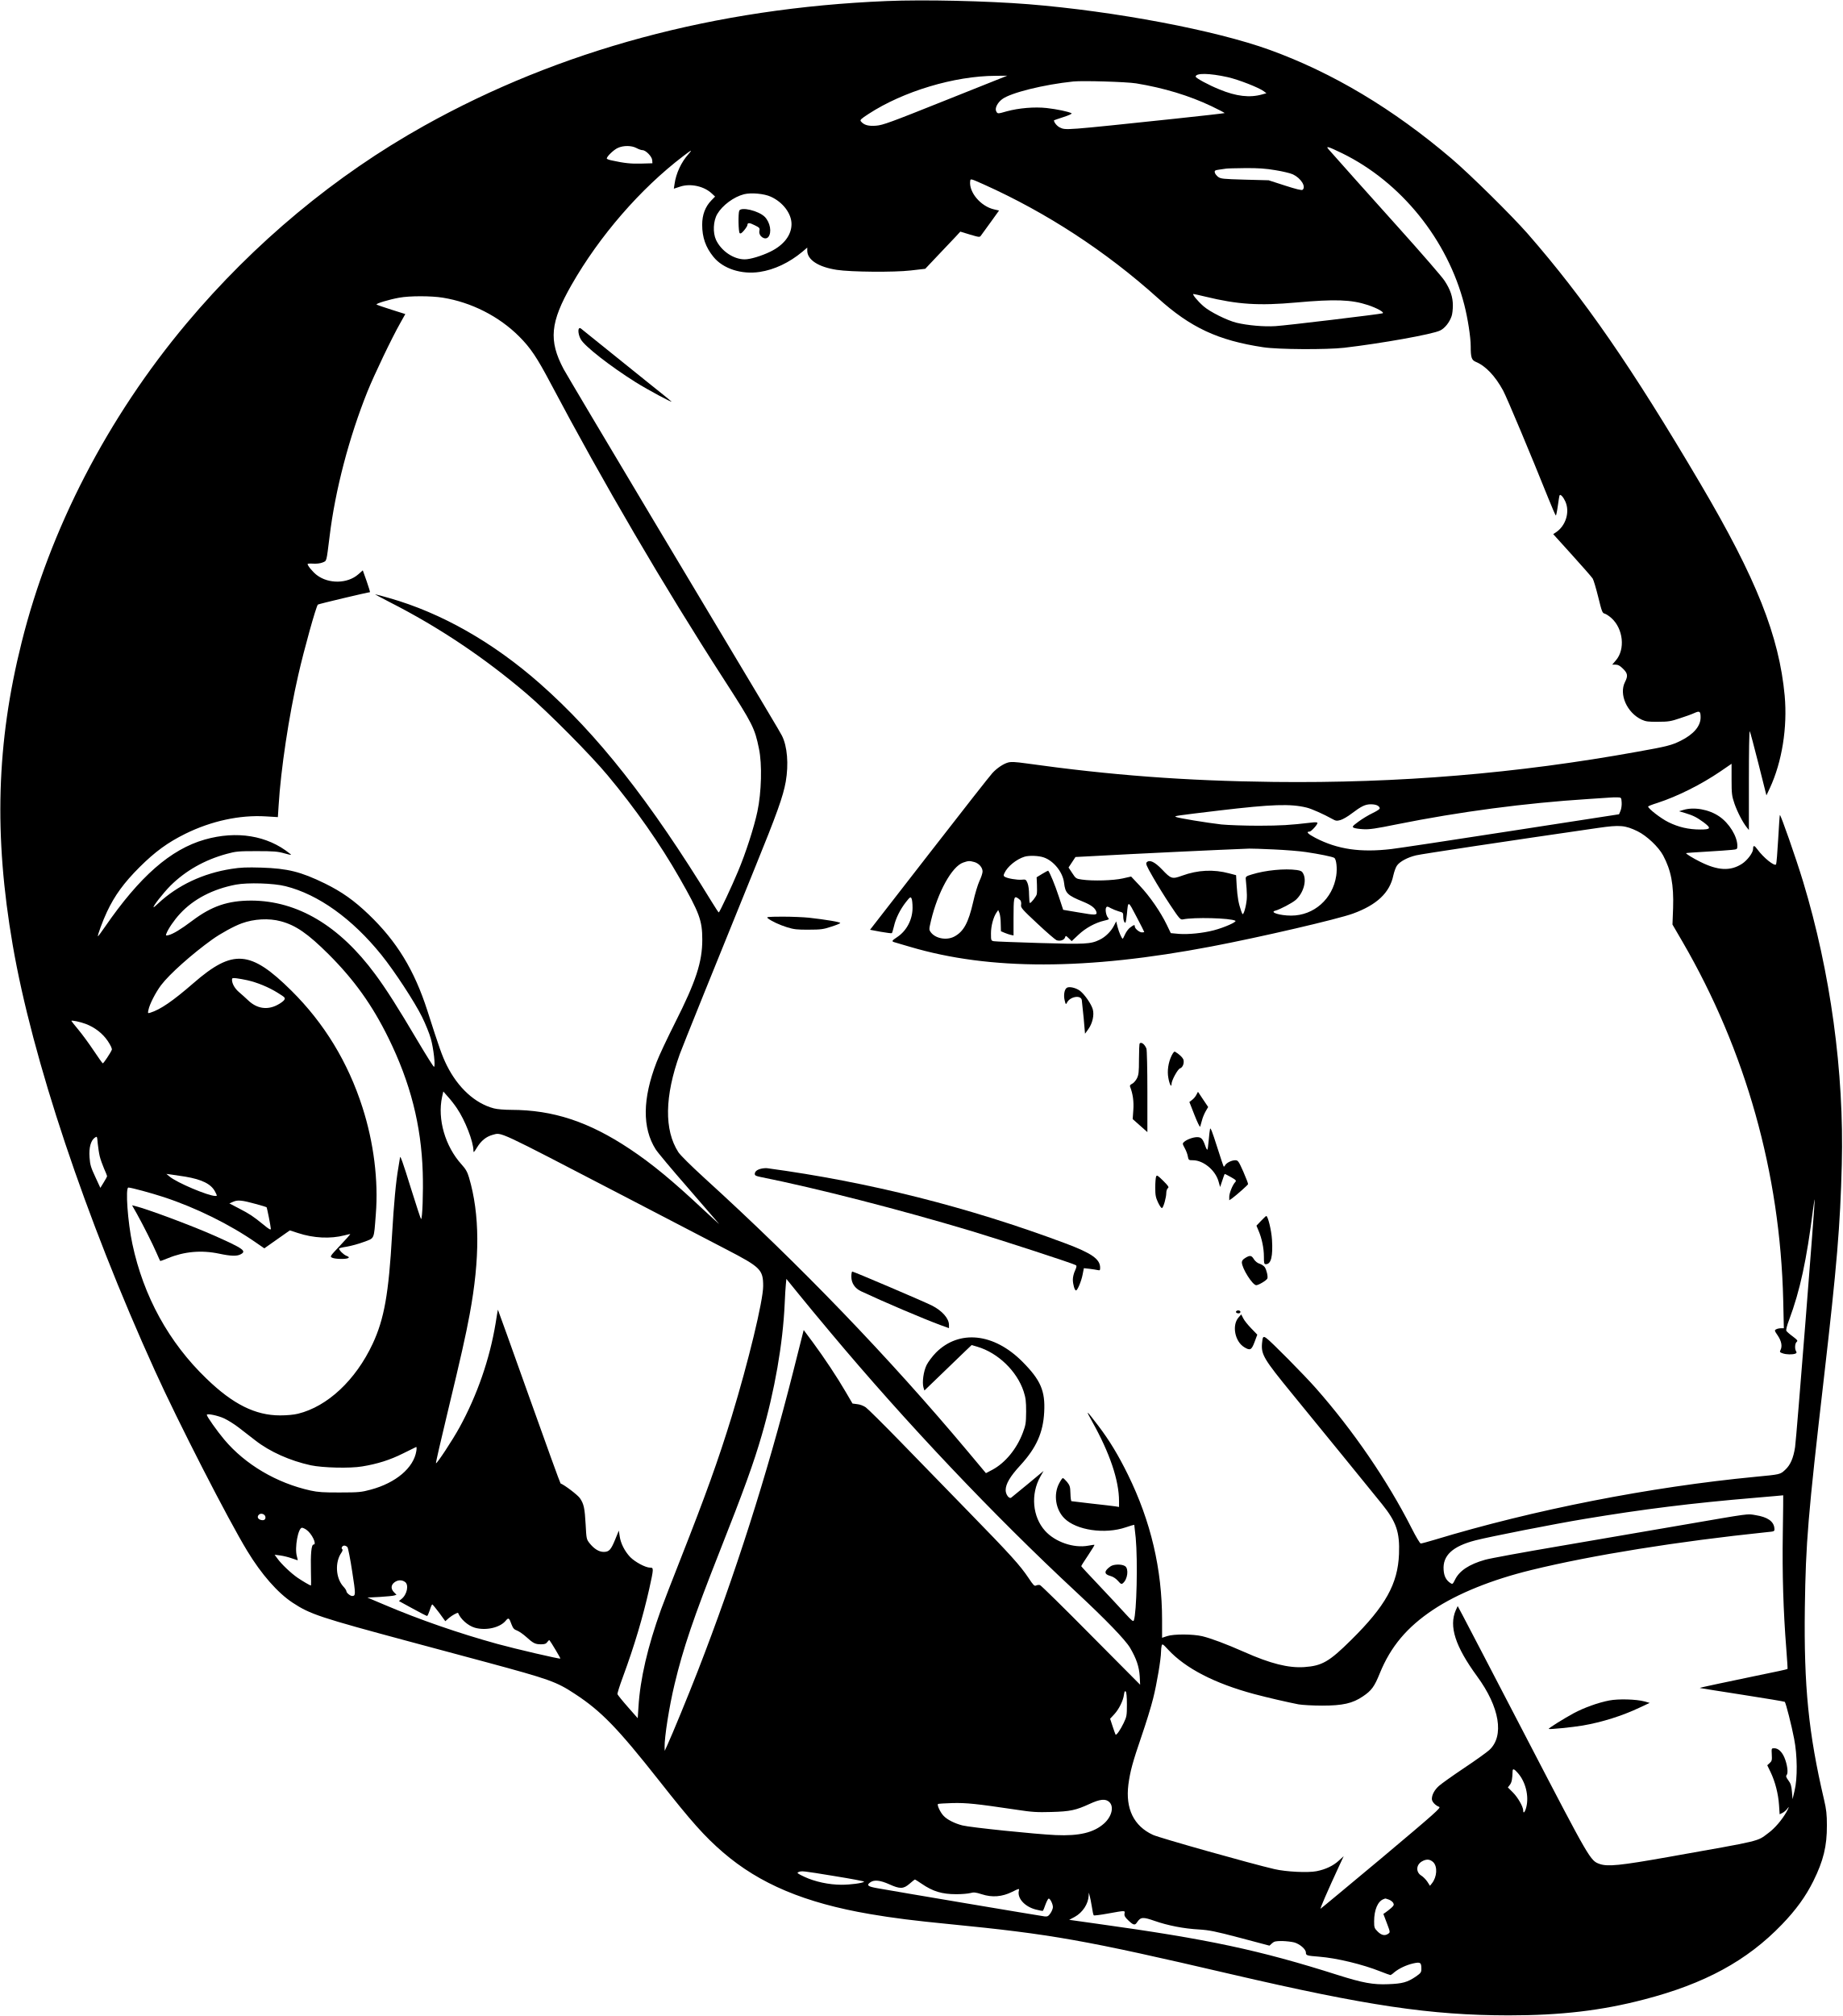
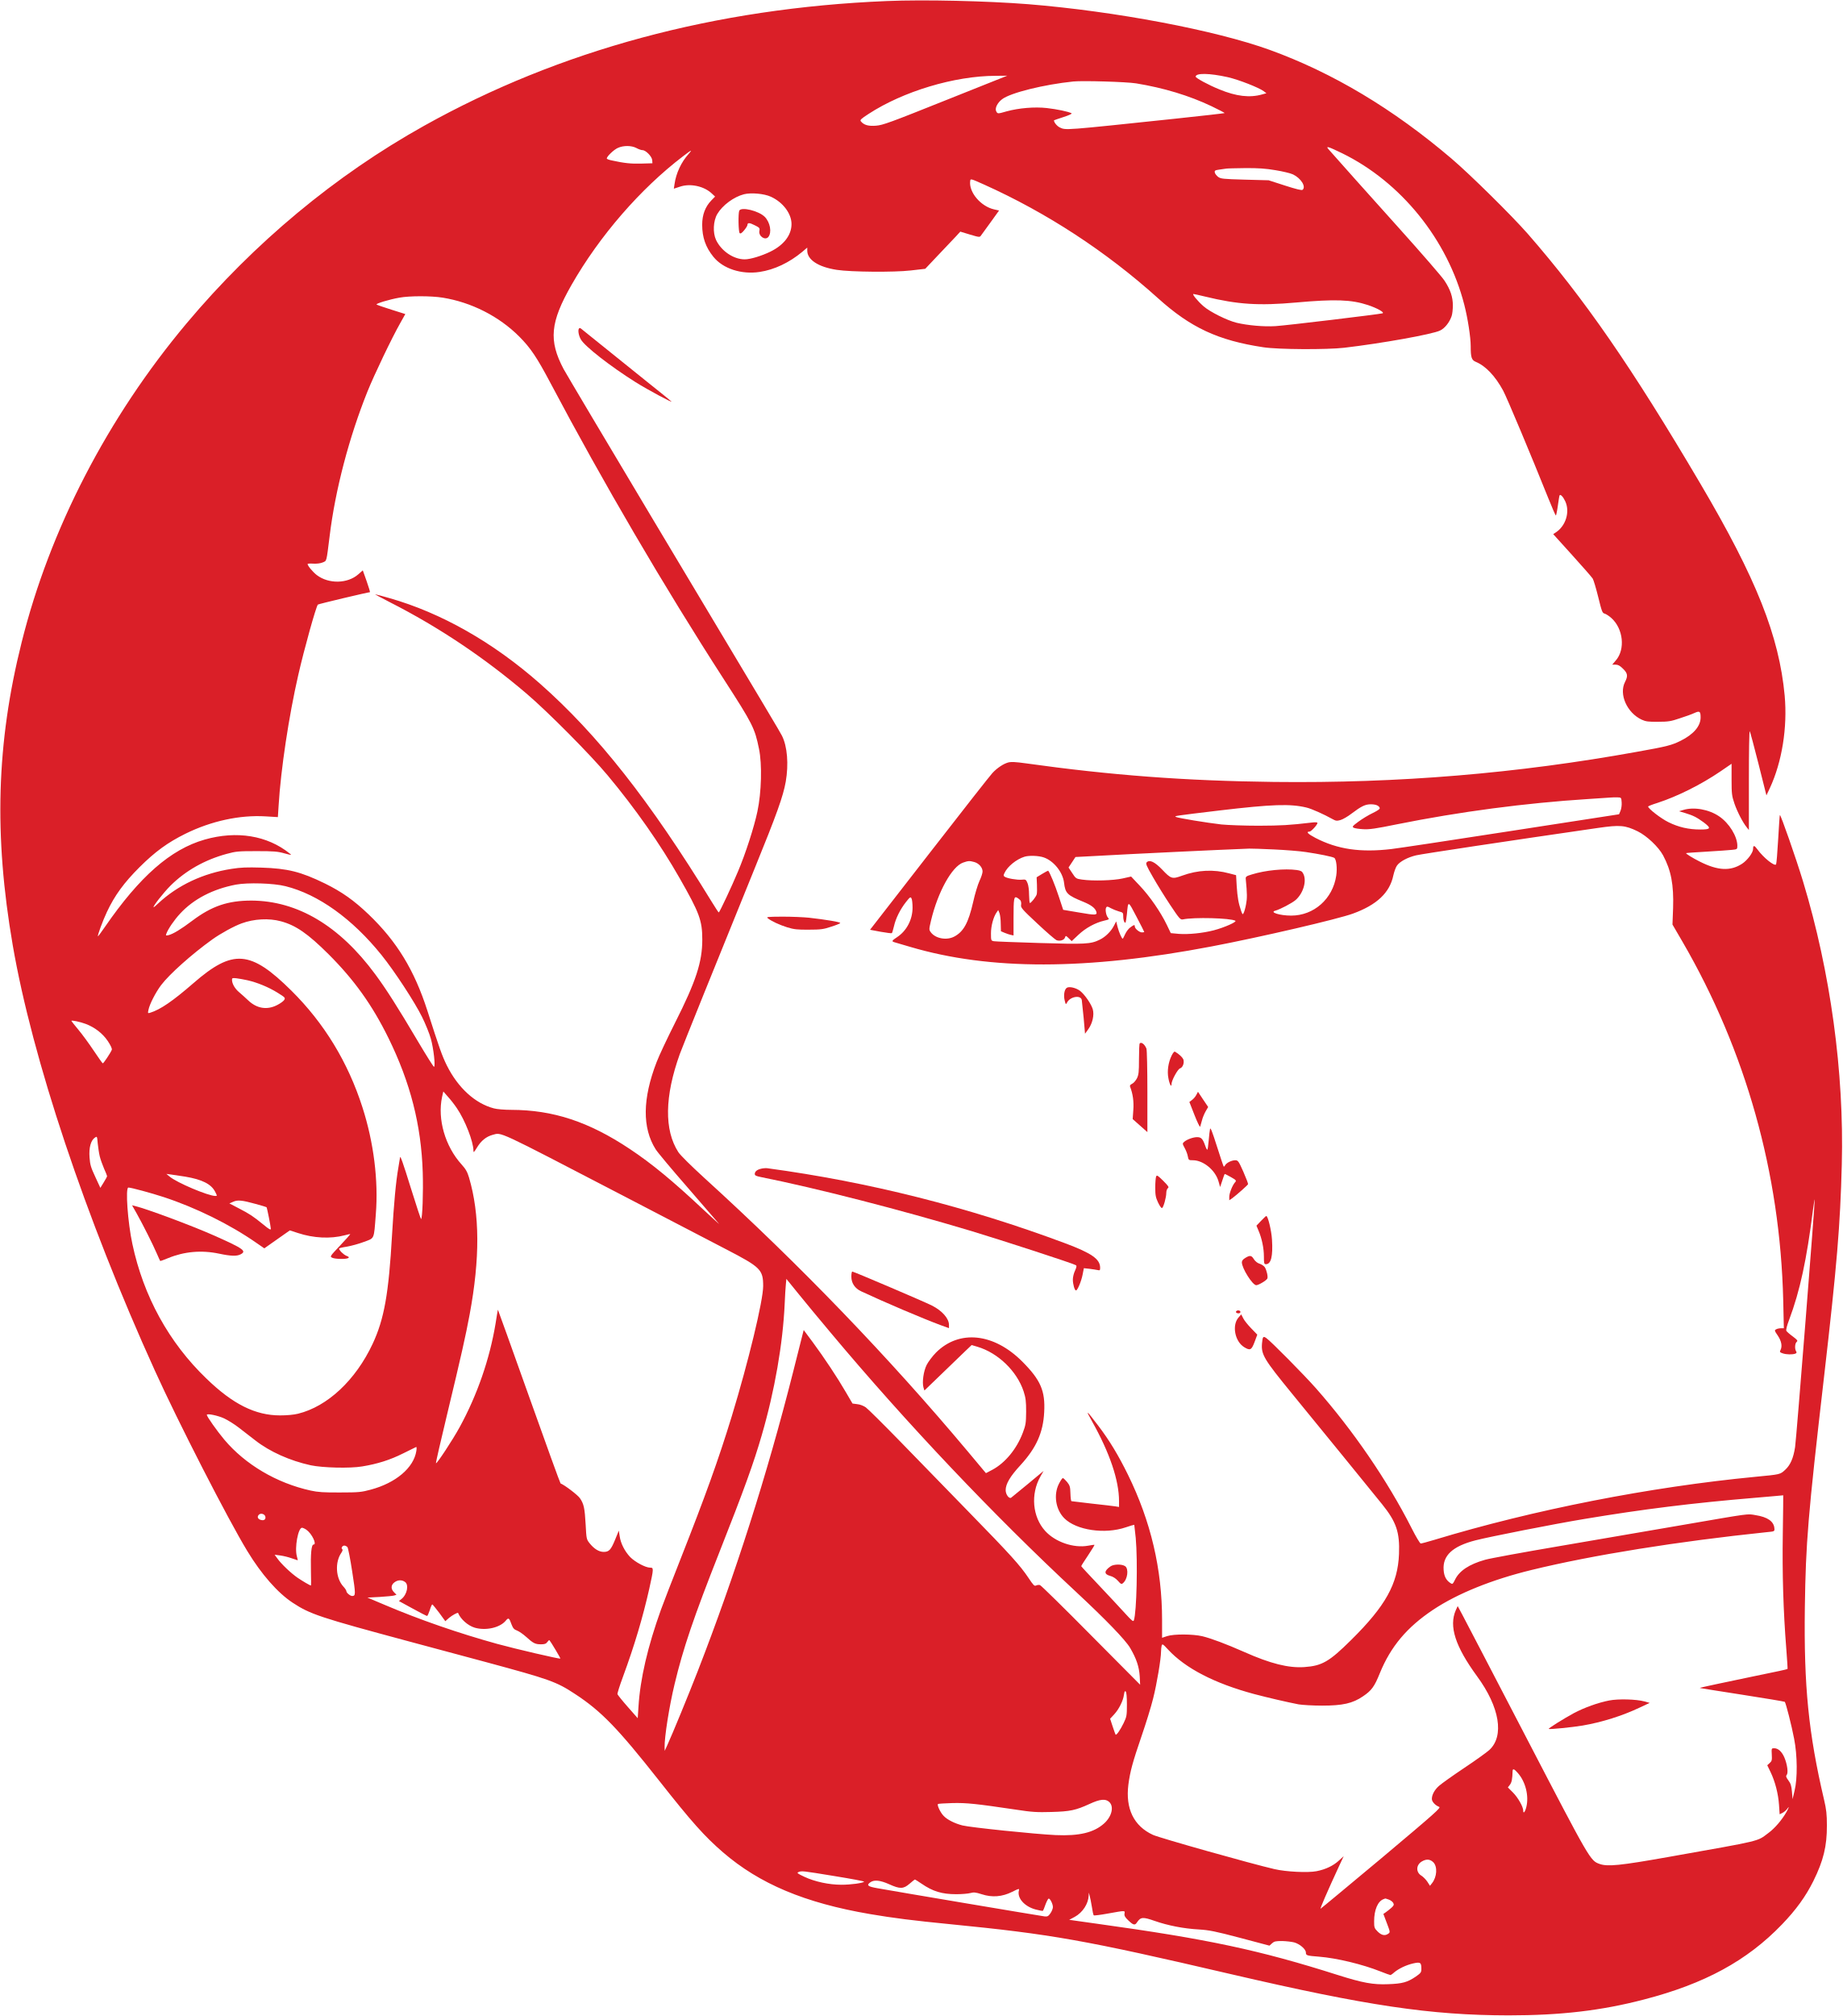
<svg xmlns="http://www.w3.org/2000/svg" version="1.0" width="1755pt" height="1920pt" viewBox="0 0 1755 1920" preserveAspectRatio="xMidYMid meet">
-   <g transform="translate(0,1920) scale(0.1,-0.1)" fill="#000000" stroke="none">
+   <g transform="translate(0,1920) scale(0.1,-0.1)" fill="#da1f28" stroke="none">
    <path d="M8448 19190 c-1634 -67 -3117 -467 -4408 -1188 -846 -472 -1619 -1115 -2263 -1882 -752 -897 -1302 -1959 -1571 -3038 -240 -958 -265 -1837 -85 -2882 186 -1081 694 -2600 1355 -4055 220 -486 698 -1419 880 -1717 134 -221 289 -398 432 -492 167 -110 258 -140 1117 -371 319 -86 648 -174 730 -196 599 -162 665 -185 841 -301 251 -164 407 -325 804 -828 308 -391 431 -529 607 -681 349 -301 780 -482 1399 -588 221 -38 422 -63 759 -96 974 -96 1280 -150 2675 -475 1303 -303 1908 -393 2650 -394 498 0 884 45 1290 151 579 150 982 369 1315 715 133 138 226 266 299 413 96 194 130 333 129 530 0 105 -5 152 -27 245 -148 631 -193 1080 -183 1830 9 621 29 866 182 2190 124 1074 155 1446 170 2030 23 878 -108 1834 -369 2695 -68 224 -214 641 -221 633 -2 -2 -9 -105 -16 -230 -7 -125 -16 -233 -20 -240 -14 -22 -120 63 -179 144 -28 39 -40 40 -40 3 0 -36 -55 -109 -106 -142 -110 -71 -230 -65 -399 20 -69 34 -138 77 -133 82 1 2 89 8 193 14 105 6 214 14 243 17 51 5 52 6 52 39 0 89 -78 216 -173 280 -98 67 -241 92 -342 61 l-40 -12 60 -18 c75 -23 107 -39 173 -87 76 -57 70 -69 -30 -69 -113 0 -208 22 -305 70 -71 35 -193 129 -193 149 0 3 39 19 88 34 191 62 417 175 602 301 l105 72 0 -150 c0 -139 3 -157 28 -231 28 -80 79 -178 117 -225 l20 -25 0 474 c0 261 3 471 8 467 4 -4 41 -143 83 -309 l76 -302 33 70 c116 250 168 577 141 879 -53 569 -269 1114 -804 2021 -654 1109 -1103 1759 -1645 2380 -155 176 -544 560 -723 713 -559 476 -1133 819 -1734 1037 -517 187 -1472 368 -2300 435 -392 31 -994 45 -1347 30z m3248 -725 c105 -24 298 -100 343 -134 l25 -19 -40 -11 c-118 -34 -248 -19 -409 48 -104 42 -225 108 -225 121 0 36 131 34 306 -5z m-2690 -221 c-527 -211 -596 -236 -660 -241 -74 -6 -116 6 -145 41 -11 13 -1 23 73 71 330 215 818 362 1211 363 l110 1 -589 -235z m1817 162 c262 -43 505 -116 719 -218 71 -34 126 -63 124 -65 -2 -2 -212 -26 -467 -53 -1071 -113 -1045 -111 -1103 -84 -27 13 -56 48 -56 68 0 1 41 15 90 31 53 17 85 32 78 36 -28 16 -140 39 -236 50 -118 13 -266 0 -381 -31 -87 -25 -88 -25 -101 0 -15 28 11 81 56 115 79 61 398 140 679 169 92 9 504 -3 598 -18z m-4760 -616 c20 -11 46 -20 57 -20 32 0 90 -60 93 -95 l2 -30 -105 -3 c-98 -3 -164 4 -282 30 -27 5 -48 14 -48 18 0 20 67 84 105 101 54 25 131 24 178 -1z m6721 -49 c562 -274 1007 -825 1165 -1444 33 -128 61 -309 61 -394 0 -107 8 -132 48 -149 95 -39 186 -136 261 -274 37 -69 270 -625 429 -1022 37 -92 70 -168 73 -168 3 0 12 42 19 93 7 50 14 96 17 100 8 13 35 -16 54 -58 46 -100 5 -234 -91 -296 l-24 -16 180 -199 c99 -109 187 -210 196 -224 9 -14 32 -93 53 -177 34 -138 39 -152 61 -157 14 -4 43 -23 65 -43 112 -101 133 -297 42 -402 l-35 -41 32 0 c24 0 42 -10 71 -39 45 -44 48 -69 19 -126 -60 -117 19 -294 159 -359 39 -18 64 -21 156 -20 96 0 122 4 207 33 54 17 117 40 140 51 49 22 58 16 58 -43 0 -82 -66 -160 -188 -221 -86 -43 -131 -55 -412 -105 -1148 -208 -2282 -302 -3465 -288 -844 10 -1556 64 -2362 177 -101 14 -141 16 -170 8 -44 -12 -106 -53 -149 -100 -18 -18 -287 -361 -599 -763 l-567 -730 101 -19 c56 -10 104 -16 107 -13 3 3 12 32 20 66 17 76 60 161 114 230 38 48 44 52 53 35 6 -10 10 -50 10 -89 0 -112 -56 -220 -147 -280 -50 -33 -54 -40 -28 -48 9 -2 78 -23 153 -45 758 -224 1678 -223 2869 4 468 89 1203 260 1348 313 228 83 351 199 385 364 8 35 23 78 35 94 27 38 101 78 182 97 53 13 884 138 1733 261 209 30 257 26 377 -32 87 -43 199 -148 243 -230 76 -142 102 -279 95 -500 l-6 -158 95 -163 c603 -1038 931 -2204 960 -3415 l6 -267 -27 0 c-15 0 -36 -4 -46 -10 -18 -9 -17 -13 16 -61 35 -53 44 -102 24 -139 -8 -15 -5 -20 22 -29 34 -12 93 -13 120 -3 13 5 15 11 8 22 -15 23 -12 76 5 90 13 11 8 18 -37 52 -29 21 -56 45 -61 53 -5 9 5 50 27 107 103 276 166 567 227 1050 7 54 14 96 16 95 5 -6 -175 -2285 -187 -2359 -16 -105 -45 -171 -94 -216 -49 -45 -45 -44 -286 -67 -1000 -96 -2109 -313 -3059 -601 -62 -19 -120 -34 -127 -34 -7 0 -47 66 -88 148 -229 451 -554 926 -910 1330 -109 124 -435 454 -474 479 -29 20 -34 14 -40 -51 -9 -107 18 -151 287 -480 260 -318 755 -925 857 -1052 136 -169 169 -267 161 -474 -11 -284 -128 -495 -456 -819 -209 -207 -277 -246 -446 -258 -151 -10 -321 32 -575 145 -170 75 -311 128 -397 149 -90 21 -271 22 -335 1 l-48 -16 0 169 c0 485 -107 940 -325 1384 -92 187 -176 326 -283 467 -116 152 -125 159 -60 43 170 -303 258 -563 258 -763 l0 -54 -37 6 c-21 3 -121 15 -223 26 -102 12 -189 22 -193 23 -5 1 -9 35 -10 74 -2 63 -5 75 -32 109 -17 20 -35 37 -40 37 -6 0 -22 -24 -37 -53 -54 -105 -32 -247 51 -330 114 -114 386 -154 585 -86 43 15 80 25 81 24 1 -2 7 -58 14 -125 20 -220 9 -712 -18 -785 -5 -15 -19 -4 -81 64 -41 46 -153 165 -247 265 -95 100 -173 184 -173 187 0 4 29 50 65 103 35 53 63 98 61 100 -1 2 -29 -2 -61 -8 -138 -25 -313 35 -409 141 -121 134 -140 350 -45 518 l30 53 -149 -124 c-82 -68 -154 -127 -160 -131 -20 -12 -52 31 -52 72 0 59 42 131 141 238 151 165 216 310 226 505 11 203 -34 306 -208 481 -272 273 -602 307 -823 86 -34 -35 -74 -88 -89 -118 -30 -61 -44 -165 -30 -214 l9 -29 164 158 c91 88 192 185 225 217 l61 58 54 -16 c197 -58 377 -232 441 -425 20 -62 24 -93 24 -194 -1 -109 -4 -127 -32 -201 -58 -154 -168 -287 -290 -352 l-61 -32 -169 202 c-754 900 -1601 1780 -2514 2610 -126 115 -228 216 -247 245 -136 211 -131 531 14 935 27 74 348 870 712 1765 213 523 272 688 297 828 29 167 15 337 -36 438 -24 46 -75 132 -1239 2077 -436 729 -814 1366 -841 1415 -144 272 -128 445 75 801 266 466 657 917 1063 1226 82 63 93 67 52 21 -69 -76 -119 -184 -133 -284 l-7 -46 58 19 c99 34 232 5 306 -67 l29 -27 -36 -37 c-58 -60 -87 -137 -87 -231 0 -121 33 -215 107 -306 91 -113 267 -170 440 -144 140 21 282 88 407 192 l47 40 0 -29 c0 -87 105 -156 281 -183 136 -21 547 -24 703 -6 l140 16 121 128 c66 70 141 149 167 176 l46 50 92 -28 c88 -26 93 -27 105 -9 7 10 49 68 93 128 l79 110 -48 11 c-127 29 -241 164 -227 270 3 24 3 24 133 -34 596 -268 1159 -635 1655 -1081 311 -281 573 -403 1003 -468 141 -22 605 -24 772 -5 357 42 839 128 913 164 45 21 90 78 110 137 7 19 12 65 12 102 0 80 -23 150 -79 235 -20 33 -219 262 -441 509 -336 374 -521 581 -664 743 -31 35 -4 27 128 -37z m-633 -162 c68 -11 143 -29 166 -40 77 -37 127 -118 91 -147 -9 -6 -60 6 -168 41 l-155 50 -227 6 c-210 6 -229 8 -255 27 -15 12 -29 30 -31 42 -3 18 3 21 45 27 26 3 55 8 63 9 8 2 90 4 181 5 126 1 196 -4 290 -20z m-4809 -252 c116 -52 198 -161 198 -261 0 -105 -73 -200 -202 -263 -85 -41 -190 -73 -244 -73 -106 0 -223 79 -273 185 -32 69 -27 181 12 247 49 83 157 163 254 188 68 17 192 6 255 -23z m4140 -952 c308 -75 510 -88 866 -56 369 33 524 28 682 -24 88 -29 163 -71 140 -79 -30 -9 -918 -116 -1020 -122 -112 -7 -264 7 -370 32 -90 22 -255 104 -316 158 -56 49 -111 116 -95 116 5 0 56 -11 113 -25z m-7264 -10 c273 -44 536 -178 727 -369 109 -109 170 -200 300 -446 498 -941 1081 -1938 1654 -2825 271 -420 291 -459 331 -656 31 -147 24 -415 -15 -598 -31 -147 -112 -399 -185 -571 -59 -142 -176 -390 -183 -390 -3 0 -33 46 -68 103 -590 963 -1086 1592 -1636 2077 -446 393 -939 673 -1434 814 -70 20 -130 36 -135 36 -4 0 59 -34 141 -76 464 -236 897 -526 1301 -870 203 -173 611 -584 773 -779 262 -314 500 -653 685 -978 189 -331 216 -403 216 -586 0 -214 -61 -399 -259 -791 -73 -145 -153 -314 -176 -375 -135 -349 -138 -627 -9 -831 18 -29 157 -195 310 -370 152 -176 284 -328 293 -339 9 -10 -58 50 -149 135 -292 274 -491 438 -700 577 -392 261 -731 372 -1130 373 -63 0 -137 6 -165 14 -180 47 -343 197 -449 410 -45 91 -71 165 -185 521 -124 386 -291 659 -558 915 -141 135 -256 216 -418 296 -230 112 -354 143 -605 151 -138 4 -198 2 -285 -12 -271 -42 -513 -156 -698 -329 -21 -20 -40 -36 -43 -36 -15 0 92 137 160 205 144 143 326 246 536 303 87 24 112 26 285 26 161 0 201 -3 264 -21 71 -19 73 -19 50 -1 -213 171 -504 219 -809 132 -325 -93 -619 -351 -950 -831 -35 -51 -65 -91 -67 -90 -6 7 45 146 86 233 73 155 161 276 310 425 149 148 268 235 438 319 246 121 517 180 764 165 l116 -7 7 109 c21 347 98 855 187 1243 57 251 170 654 187 672 6 6 478 118 496 118 3 0 -11 47 -31 104 l-37 104 -42 -37 c-103 -91 -283 -94 -396 -8 -38 29 -88 89 -88 106 0 3 24 5 53 3 33 -2 68 2 90 11 41 18 35 -3 67 250 53 439 186 944 360 1377 64 159 232 511 315 657 l46 82 -133 42 c-73 23 -137 45 -141 49 -10 8 120 48 217 65 98 18 302 18 414 0z m11230 -4807 c2 -25 -3 -61 -11 -80 l-14 -33 -1029 -159 c-566 -88 -1078 -165 -1139 -172 -295 -35 -514 -3 -724 106 -73 38 -93 60 -56 60 15 0 75 65 75 82 0 7 -18 9 -56 4 -214 -25 -286 -29 -504 -30 -135 0 -294 6 -355 12 -138 16 -415 61 -434 72 -17 9 -11 10 414 61 507 60 677 65 831 28 47 -11 166 -64 246 -109 32 -18 42 -20 77 -10 22 6 71 34 108 63 90 68 128 87 181 87 47 0 77 -12 85 -34 4 -10 -15 -24 -66 -49 -40 -19 -101 -56 -136 -82 -57 -42 -62 -49 -46 -58 11 -6 51 -12 90 -14 56 -4 120 5 325 47 597 120 1221 202 1815 240 94 6 188 12 210 14 22 2 56 3 75 2 34 -1 35 -2 38 -48z m-3311 -448 c110 -5 248 -16 305 -25 122 -18 251 -44 268 -55 20 -12 30 -99 19 -170 -33 -221 -213 -380 -429 -380 -109 0 -210 32 -151 47 45 12 159 72 194 102 73 65 107 182 72 250 -11 23 -23 29 -61 35 -117 16 -300 -2 -429 -42 -53 -16 -60 -21 -58 -43 14 -141 14 -185 3 -241 -6 -35 -17 -72 -23 -83 -9 -18 -11 -16 -24 20 -25 72 -35 129 -42 235 l-6 105 -65 17 c-148 40 -300 33 -450 -22 -94 -34 -105 -31 -190 59 -70 73 -119 96 -146 69 -12 -12 -4 -32 57 -138 39 -69 114 -190 166 -268 89 -134 98 -143 122 -138 103 22 452 13 499 -13 18 -10 -103 -64 -205 -91 -104 -27 -241 -41 -334 -34 l-76 7 -39 81 c-58 120 -161 270 -256 370 l-83 88 -80 -18 c-87 -20 -284 -26 -388 -11 -56 8 -59 10 -93 62 l-35 53 33 50 33 50 115 6 c508 28 1214 61 1540 74 19 1 126 -3 237 -8z m-2194 -76 c94 -32 181 -140 193 -240 12 -102 30 -120 185 -183 73 -30 110 -58 122 -92 12 -36 -6 -37 -161 -10 l-154 26 -43 130 c-34 104 -83 223 -100 243 -1 1 -26 -12 -56 -30 l-54 -33 3 -70 c2 -38 1 -79 -2 -92 -6 -23 -53 -83 -65 -83 -4 0 -7 35 -8 78 0 46 -6 91 -15 112 -14 34 -18 36 -55 32 -43 -4 -138 12 -162 28 -12 7 -13 14 -3 34 28 63 114 133 192 157 43 13 135 10 183 -7z m-661 -44 c44 -13 78 -52 78 -90 0 -15 -13 -56 -30 -91 -16 -35 -43 -124 -59 -197 -46 -202 -92 -286 -183 -333 -73 -37 -177 -17 -221 42 -18 25 -18 27 2 112 65 272 199 515 306 552 49 17 60 18 107 5z m-6562 -230 c312 -78 636 -310 914 -655 124 -154 315 -446 386 -589 33 -67 71 -160 84 -208 26 -91 46 -268 30 -268 -5 0 -72 106 -149 236 -198 335 -308 507 -411 646 -341 462 -740 699 -1179 701 -224 0 -378 -52 -565 -193 -106 -80 -181 -125 -224 -136 -26 -6 -28 -5 -22 12 17 47 76 133 131 192 129 140 313 235 532 277 113 21 360 14 473 -15z m7000 -134 c7 -9 10 -28 7 -44 -5 -25 8 -41 154 -177 88 -83 171 -154 183 -159 32 -12 73 0 81 25 7 20 8 20 36 -7 l28 -27 65 61 c69 65 160 114 245 134 47 11 50 13 36 28 -19 21 -29 80 -17 98 7 11 16 9 43 -7 19 -10 53 -24 77 -31 40 -10 42 -13 42 -48 0 -38 14 -71 23 -56 2 5 8 41 12 79 12 130 10 130 91 -25 41 -78 74 -143 74 -146 0 -2 -10 -4 -22 -4 -24 0 -68 36 -68 57 0 18 -7 17 -42 -9 -17 -11 -39 -41 -50 -65 -10 -23 -21 -43 -23 -43 -9 0 -36 62 -49 112 l-13 53 -22 -42 c-27 -53 -81 -107 -136 -133 -86 -42 -138 -44 -573 -31 -224 7 -419 14 -434 17 -27 5 -28 7 -28 75 0 70 23 156 54 200 l15 22 12 -29 c6 -16 12 -61 12 -101 l2 -72 35 -15 c19 -8 46 -17 60 -20 l25 -5 0 167 c0 184 4 208 33 193 10 -5 24 -17 32 -25z m-7045 -200 c143 -38 258 -118 456 -315 244 -244 415 -483 569 -796 209 -425 313 -830 327 -1280 6 -189 -3 -445 -16 -445 -3 0 -46 131 -96 291 -77 249 -105 328 -105 292 0 -4 -7 -46 -15 -92 -24 -135 -43 -346 -60 -636 -32 -567 -75 -807 -185 -1043 -162 -346 -430 -597 -711 -666 -39 -10 -107 -16 -171 -16 -235 0 -449 106 -701 350 -358 344 -600 784 -706 1283 -44 205 -68 537 -38 537 26 0 218 -52 337 -91 307 -101 630 -260 881 -435 l77 -53 122 86 121 85 77 -25 c148 -49 310 -57 444 -22 29 8 53 13 55 11 1 -1 -42 -50 -97 -108 -99 -105 -99 -105 -74 -117 29 -13 133 -15 152 -2 10 6 5 12 -18 21 -28 11 -70 53 -70 69 0 4 33 12 74 18 41 7 114 27 162 45 104 39 95 17 114 263 26 321 -20 685 -127 1018 -138 431 -365 803 -677 1112 -390 386 -557 399 -933 72 -197 -171 -315 -252 -412 -282 -23 -7 -24 -6 -17 26 10 54 69 168 120 236 79 105 296 298 487 435 79 57 209 128 281 154 117 43 260 51 373 20z m-317 -562 c93 -21 202 -66 287 -119 72 -45 75 -48 62 -69 -7 -11 -37 -33 -67 -48 -95 -49 -193 -34 -275 44 -27 26 -68 62 -89 80 -39 33 -66 80 -66 117 0 17 5 18 43 14 23 -3 70 -11 105 -19z m-1543 -415 c88 -33 163 -91 212 -164 28 -42 42 -73 38 -83 -11 -29 -80 -132 -86 -129 -4 1 -43 56 -87 122 -44 66 -110 156 -146 199 -36 43 -66 81 -66 83 0 9 85 -9 135 -28z m3537 -803 c78 -114 158 -319 158 -405 0 -21 5 -17 33 29 40 66 88 105 150 122 89 23 21 55 1232 -574 413 -215 860 -447 994 -517 326 -169 351 -193 351 -349 0 -139 -141 -722 -300 -1243 -128 -417 -249 -752 -488 -1359 -77 -195 -161 -412 -186 -481 -126 -351 -198 -659 -214 -926 l-7 -107 -95 108 c-52 59 -96 114 -98 121 -2 8 21 81 51 162 111 301 190 568 252 842 43 195 43 201 8 201 -44 0 -144 54 -190 101 -52 55 -91 131 -100 199 l-8 53 -34 -83 c-41 -101 -59 -120 -110 -120 -45 0 -91 28 -135 83 -29 37 -30 42 -37 176 -9 159 -17 198 -55 253 -22 31 -144 124 -184 140 -4 2 -139 375 -301 830 -162 454 -295 826 -296 825 -1 -1 -11 -60 -22 -131 -56 -339 -175 -683 -344 -991 -65 -119 -219 -353 -224 -340 -2 6 48 224 111 485 128 532 173 732 210 932 99 533 97 954 -6 1303 -16 54 -31 81 -72 126 -156 173 -230 430 -185 641 l12 53 44 -50 c25 -27 63 -76 85 -109z m-3402 -458 c7 -29 26 -82 41 -117 16 -35 29 -68 29 -72 0 -5 -14 -32 -32 -60 l-32 -52 -48 104 c-42 90 -50 115 -55 186 -7 93 12 161 50 188 22 15 22 15 28 -55 4 -38 12 -93 19 -122z m814 -194 c161 -27 249 -71 286 -145 20 -39 20 -39 1 -39 -67 0 -368 127 -436 185 l-30 25 45 -6 c25 -3 85 -12 134 -20z m671 -260 c55 -15 102 -29 104 -31 5 -4 40 -182 41 -206 0 -14 -18 -4 -72 41 -100 81 -129 100 -233 154 l-90 47 35 15 c43 20 85 16 215 -20z m5476 -1224 c719 -859 1554 -1741 2344 -2475 277 -258 466 -453 511 -530 60 -103 85 -178 91 -270 l4 -80 -468 471 c-257 260 -476 475 -486 478 -10 3 -27 1 -37 -4 -16 -8 -26 2 -73 73 -80 119 -166 215 -572 631 -198 203 -491 504 -651 669 -160 164 -307 310 -327 324 -20 14 -55 28 -81 30 l-45 6 -65 111 c-80 138 -205 326 -315 475 l-85 114 -102 -404 c-248 -980 -552 -1931 -909 -2849 -88 -226 -241 -598 -288 -700 l-25 -55 -1 35 c-2 95 44 389 95 600 81 340 182 637 426 1255 235 595 327 849 404 1115 124 425 202 875 219 1255 3 72 8 154 11 182 l5 53 112 -138 c61 -75 199 -243 308 -372z m-5775 -819 c36 -17 97 -55 137 -86 39 -31 111 -86 159 -123 138 -108 331 -194 528 -237 114 -24 373 -31 490 -11 146 24 264 61 390 124 63 31 119 59 124 61 5 2 6 -14 2 -38 -25 -160 -195 -304 -434 -368 -88 -24 -115 -27 -292 -27 -155 -1 -212 3 -280 18 -324 71 -624 248 -824 486 -69 82 -166 220 -166 235 0 16 106 -6 166 -34z m14847 -1098 c-6 -381 5 -739 33 -1092 8 -106 14 -195 12 -196 -2 -2 -37 -10 -78 -19 -41 -8 -151 -31 -245 -51 -93 -20 -248 -52 -343 -72 -94 -20 -171 -37 -170 -39 2 -1 183 -30 403 -64 220 -34 403 -65 407 -68 10 -11 65 -225 89 -352 31 -156 33 -379 4 -495 l-19 -80 -6 72 c-5 57 -12 78 -34 107 -22 30 -25 40 -16 52 17 19 5 103 -22 166 -24 56 -59 88 -97 88 -26 0 -26 -1 -23 -60 3 -53 1 -62 -20 -81 l-23 -21 32 -66 c43 -90 73 -206 80 -312 l6 -89 28 14 c15 8 35 25 43 37 23 33 19 15 -6 -29 -44 -77 -112 -156 -172 -200 -112 -83 -43 -67 -956 -229 -456 -81 -575 -93 -652 -66 -89 32 -89 31 -694 1195 -312 601 -588 1130 -613 1177 l-45 84 -18 -39 c-67 -153 -6 -344 203 -630 215 -293 261 -569 116 -702 -23 -21 -131 -99 -241 -172 -109 -73 -217 -150 -239 -170 -42 -38 -67 -84 -67 -124 0 -26 32 -61 69 -75 21 -7 -28 -51 -548 -488 -315 -263 -576 -480 -581 -482 -8 -3 65 166 179 412 l41 88 -46 -42 c-53 -49 -126 -84 -213 -101 -82 -16 -290 -6 -401 20 -214 49 -1091 296 -1157 326 -182 84 -263 249 -234 479 17 127 40 212 126 463 41 119 91 280 110 358 35 138 75 377 75 445 0 19 3 45 6 57 6 20 11 17 62 -38 165 -178 443 -322 820 -423 132 -35 310 -76 422 -98 36 -6 137 -12 225 -12 194 0 290 21 388 88 82 55 110 93 161 220 104 255 259 439 508 605 233 155 560 287 938 379 581 142 1395 272 2240 360 75 7 75 7 73 36 -5 66 -64 108 -179 126 -83 14 -36 20 -704 -95 -300 -52 -824 -142 -1165 -200 -341 -58 -659 -116 -708 -130 -152 -43 -246 -105 -287 -191 -21 -42 -24 -44 -43 -31 -41 27 -61 65 -65 126 -10 137 86 225 303 281 136 35 755 157 1040 204 558 93 1024 151 1620 201 149 13 271 23 272 24 1 0 -1 -164 -4 -366z m-14455 162 c5 -25 -13 -39 -41 -31 -31 7 -41 31 -21 50 18 19 57 7 62 -19z m392 -125 c51 -36 101 -140 67 -140 -21 0 -29 -87 -25 -258 2 -72 2 -132 0 -132 -9 0 -74 38 -126 73 -63 43 -157 132 -195 186 l-25 34 54 -7 c30 -4 79 -16 109 -27 30 -10 56 -19 57 -19 1 0 -2 17 -8 38 -23 81 12 272 49 272 8 0 28 -9 43 -20z m390 -165 c6 -8 27 -112 45 -232 34 -218 34 -232 0 -233 -18 0 -55 30 -55 45 0 8 -13 28 -30 46 -72 79 -81 231 -18 321 11 16 14 29 9 33 -15 9 -1 35 19 35 10 0 23 -7 30 -15z m548 -331 c39 -27 20 -121 -34 -163 l-24 -19 130 -71 c71 -39 133 -71 138 -71 5 0 16 25 26 55 9 30 20 55 24 55 4 -1 33 -37 66 -80 l58 -80 35 31 c31 26 84 55 87 47 24 -59 94 -121 159 -140 105 -30 238 0 293 65 28 34 34 31 57 -34 14 -36 24 -48 52 -58 19 -7 58 -34 87 -60 68 -62 87 -71 142 -71 35 0 48 5 60 22 9 12 17 20 20 17 12 -13 107 -171 104 -175 -6 -6 -427 92 -602 140 -365 101 -737 229 -1075 373 l-161 68 117 6 c65 4 128 10 139 14 l21 7 -23 23 c-32 32 -31 68 2 94 32 25 71 27 102 5z m6877 -1167 c0 -105 -2 -116 -31 -177 -32 -66 -69 -119 -77 -110 -2 3 -15 38 -28 78 l-24 73 39 42 c44 47 86 130 93 188 4 30 9 37 17 29 7 -7 11 -54 11 -123z m3725 -654 c72 -82 106 -216 80 -322 -12 -49 -30 -70 -30 -33 0 35 -51 124 -97 170 l-49 49 20 26 c17 23 23 54 25 130 1 26 16 21 51 -20z m-3893 -275 c47 -44 24 -138 -49 -204 -97 -87 -236 -121 -461 -111 -187 8 -816 73 -889 92 -74 19 -146 55 -180 92 -30 31 -63 101 -53 112 4 3 66 7 138 9 135 3 223 -6 607 -63 149 -23 198 -26 335 -22 180 5 232 16 365 77 99 46 152 51 187 18z m3087 -574 c41 -42 35 -139 -13 -200 l-19 -24 -25 39 c-15 22 -40 47 -56 57 -54 32 -53 101 2 135 44 26 79 24 111 -7z m-5707 -131 c161 -26 289 -50 285 -54 -15 -14 -130 -29 -216 -29 -119 0 -253 29 -352 75 -66 31 -76 38 -59 45 32 14 36 13 342 -37z m832 -73 c108 -74 194 -100 331 -100 52 0 112 5 134 11 32 9 50 7 107 -11 100 -33 195 -25 290 22 66 33 70 34 65 13 -18 -71 52 -151 157 -180 37 -10 70 -16 72 -13 3 3 14 29 24 59 11 29 24 55 30 57 13 4 41 -50 41 -81 0 -13 -10 -39 -23 -58 -19 -28 -29 -33 -53 -31 -29 3 -1431 239 -1596 269 -93 16 -107 29 -66 57 36 25 93 19 178 -19 104 -47 136 -46 195 5 25 22 48 40 51 40 2 0 31 -18 63 -40z m1622 -219 c6 -42 14 -79 18 -82 3 -4 65 4 136 17 167 30 163 30 157 -1 -3 -20 4 -34 37 -65 48 -46 63 -49 83 -17 34 50 55 52 166 13 129 -45 279 -74 424 -82 96 -6 154 -17 392 -80 l279 -74 24 22 c21 19 35 22 96 22 40 -1 91 -7 115 -13 54 -15 112 -65 112 -97 0 -27 8 -30 125 -39 167 -13 416 -73 586 -141 48 -19 90 -34 94 -34 4 0 21 11 37 26 45 37 115 70 181 85 68 15 77 9 77 -52 0 -33 -5 -40 -52 -73 -81 -55 -128 -68 -263 -73 -145 -6 -242 12 -480 87 -748 238 -1237 342 -2290 488 l-270 38 53 28 c76 42 130 125 133 205 l1 26 8 -29 c5 -16 14 -63 21 -105z m2828 68 c17 -6 36 -20 43 -32 9 -18 6 -25 -18 -47 -16 -14 -40 -33 -53 -42 l-23 -16 33 -87 c32 -85 33 -88 14 -101 -31 -23 -65 -16 -101 20 -32 32 -34 39 -34 98 0 109 35 191 90 211 8 3 15 6 16 6 1 1 15 -4 33 -10z" />
    <path d="M5517 16073 c-14 -13 -6 -67 16 -105 36 -66 283 -258 522 -408 115 -72 363 -205 340 -183 -5 6 -91 75 -190 154 -99 79 -288 231 -420 338 -132 106 -245 198 -251 202 -6 5 -14 6 -17 2z" />
    <path d="M7315 10454 c36 -28 109 -62 185 -86 63 -19 95 -23 205 -22 113 0 141 4 212 28 45 14 85 30 87 35 6 9 -137 33 -299 51 -49 5 -162 10 -250 10 -146 -1 -158 -2 -140 -16z" />
    <path d="M10162 9792 c-23 -15 -32 -72 -20 -119 10 -41 11 -43 22 -22 28 57 130 76 141 26 2 -12 10 -89 18 -172 l13 -150 31 43 c40 55 58 135 43 189 -14 50 -75 139 -121 176 -38 29 -104 45 -127 29z" />
    <path d="M10857 9263 c-4 -3 -7 -71 -7 -150 0 -125 -3 -149 -20 -184 -12 -22 -32 -45 -46 -51 -17 -8 -23 -17 -19 -27 27 -68 37 -142 31 -223 l-6 -86 70 -62 70 -62 0 385 c0 212 -4 397 -9 410 -16 41 -48 66 -64 50z" />
    <path d="M11161 9147 c-32 -66 -44 -147 -31 -214 10 -59 30 -95 30 -57 0 34 59 142 81 149 25 8 41 48 33 81 -6 21 -41 55 -81 78 -7 4 -19 -11 -32 -37z" />
    <path d="M11396 8772 c-8 -16 -27 -38 -41 -48 l-25 -19 49 -125 c27 -69 51 -118 54 -110 3 8 10 35 17 60 6 25 22 63 35 86 l24 41 -49 73 -48 72 -16 -30z" />
    <path d="M11527 8449 c-3 -13 -9 -63 -13 -111 -4 -49 -10 -88 -13 -88 -4 0 -13 17 -20 38 -23 66 -38 82 -77 82 -38 0 -99 -22 -125 -46 -16 -14 -15 -18 6 -57 13 -23 27 -59 30 -79 7 -37 9 -38 49 -38 98 0 212 -93 243 -199 l16 -56 20 60 c11 33 21 62 23 64 1 2 28 -11 59 -29 51 -29 55 -34 41 -49 -25 -27 -56 -104 -56 -139 l0 -33 28 19 c41 30 147 124 151 134 2 5 -19 59 -45 119 -45 101 -51 109 -77 109 -34 0 -83 -24 -96 -47 -5 -10 -12 -16 -14 -13 -3 3 -32 90 -65 194 -43 135 -61 182 -65 165z" />
    <path d="M7253 8070 c-41 -9 -63 -27 -63 -51 0 -14 13 -20 58 -29 530 -106 1328 -311 2008 -515 297 -90 967 -308 992 -324 10 -6 8 -18 -7 -52 -12 -24 -21 -62 -21 -85 0 -45 17 -104 30 -104 14 0 51 88 63 151 l12 61 55 -6 c30 -4 64 -9 77 -12 20 -5 23 -2 23 22 0 83 -81 139 -335 234 -926 346 -1874 584 -2835 714 -14 2 -40 0 -57 -4z" />
    <path d="M11013 7994 c-4 -10 -8 -57 -8 -104 0 -72 4 -94 27 -143 15 -32 32 -56 38 -52 14 8 40 102 40 143 0 20 7 40 15 46 13 9 6 20 -44 70 -54 53 -61 58 -68 40z" />
    <path d="M12012 7572 l-43 -45 20 -48 c31 -72 51 -166 51 -246 0 -65 2 -73 19 -73 49 0 68 74 58 234 -5 86 -39 228 -55 225 -4 -1 -26 -22 -50 -47z" />
    <path d="M11863 7220 c-22 -13 -33 -27 -33 -42 0 -57 102 -218 137 -218 22 0 99 46 106 64 7 18 -7 81 -25 108 -8 11 -29 26 -48 32 -21 6 -43 24 -55 43 -23 38 -38 40 -82 13z" />
    <path d="M8110 7042 c0 -62 33 -112 93 -140 215 -101 589 -260 759 -323 l78 -28 0 30 c0 62 -64 135 -162 185 -66 34 -746 324 -759 324 -5 0 -9 -21 -9 -48z" />
    <path d="M11775 6710 c-8 -12 20 -24 35 -15 6 3 8 11 5 16 -8 12 -32 12 -40 -1z" />
    <path d="M11797 6651 c-63 -75 -33 -227 55 -281 57 -35 70 -28 99 49 l26 70 -57 59 c-32 33 -67 76 -77 97 l-19 37 -27 -31z" />
    <path d="M10580 4283 c-63 -43 -65 -75 -6 -91 28 -7 54 -24 75 -47 28 -32 34 -35 48 -23 45 37 57 137 21 162 -30 21 -107 20 -138 -1z" />
    <path d="M7042 17193 c-11 -29 -8 -201 4 -213 8 -8 20 -1 43 27 17 20 31 43 31 50 0 24 20 23 69 -2 47 -23 50 -27 45 -54 -10 -50 55 -94 85 -58 35 43 18 139 -34 192 -59 58 -226 98 -243 58z" />
    <path d="M1305 7638 c64 -116 146 -279 185 -368 18 -41 34 -77 36 -79 1 -2 36 10 76 27 153 63 318 78 487 42 108 -23 166 -25 201 -7 64 32 31 55 -255 182 -215 95 -634 251 -748 279 l-29 7 47 -83z" />
    <path d="M15330 3005 c-105 -20 -239 -68 -340 -122 -97 -53 -243 -144 -237 -149 6 -6 228 16 322 32 186 32 377 92 544 171 l96 45 -50 14 c-78 21 -248 26 -335 9z" />
  </g>
</svg>
